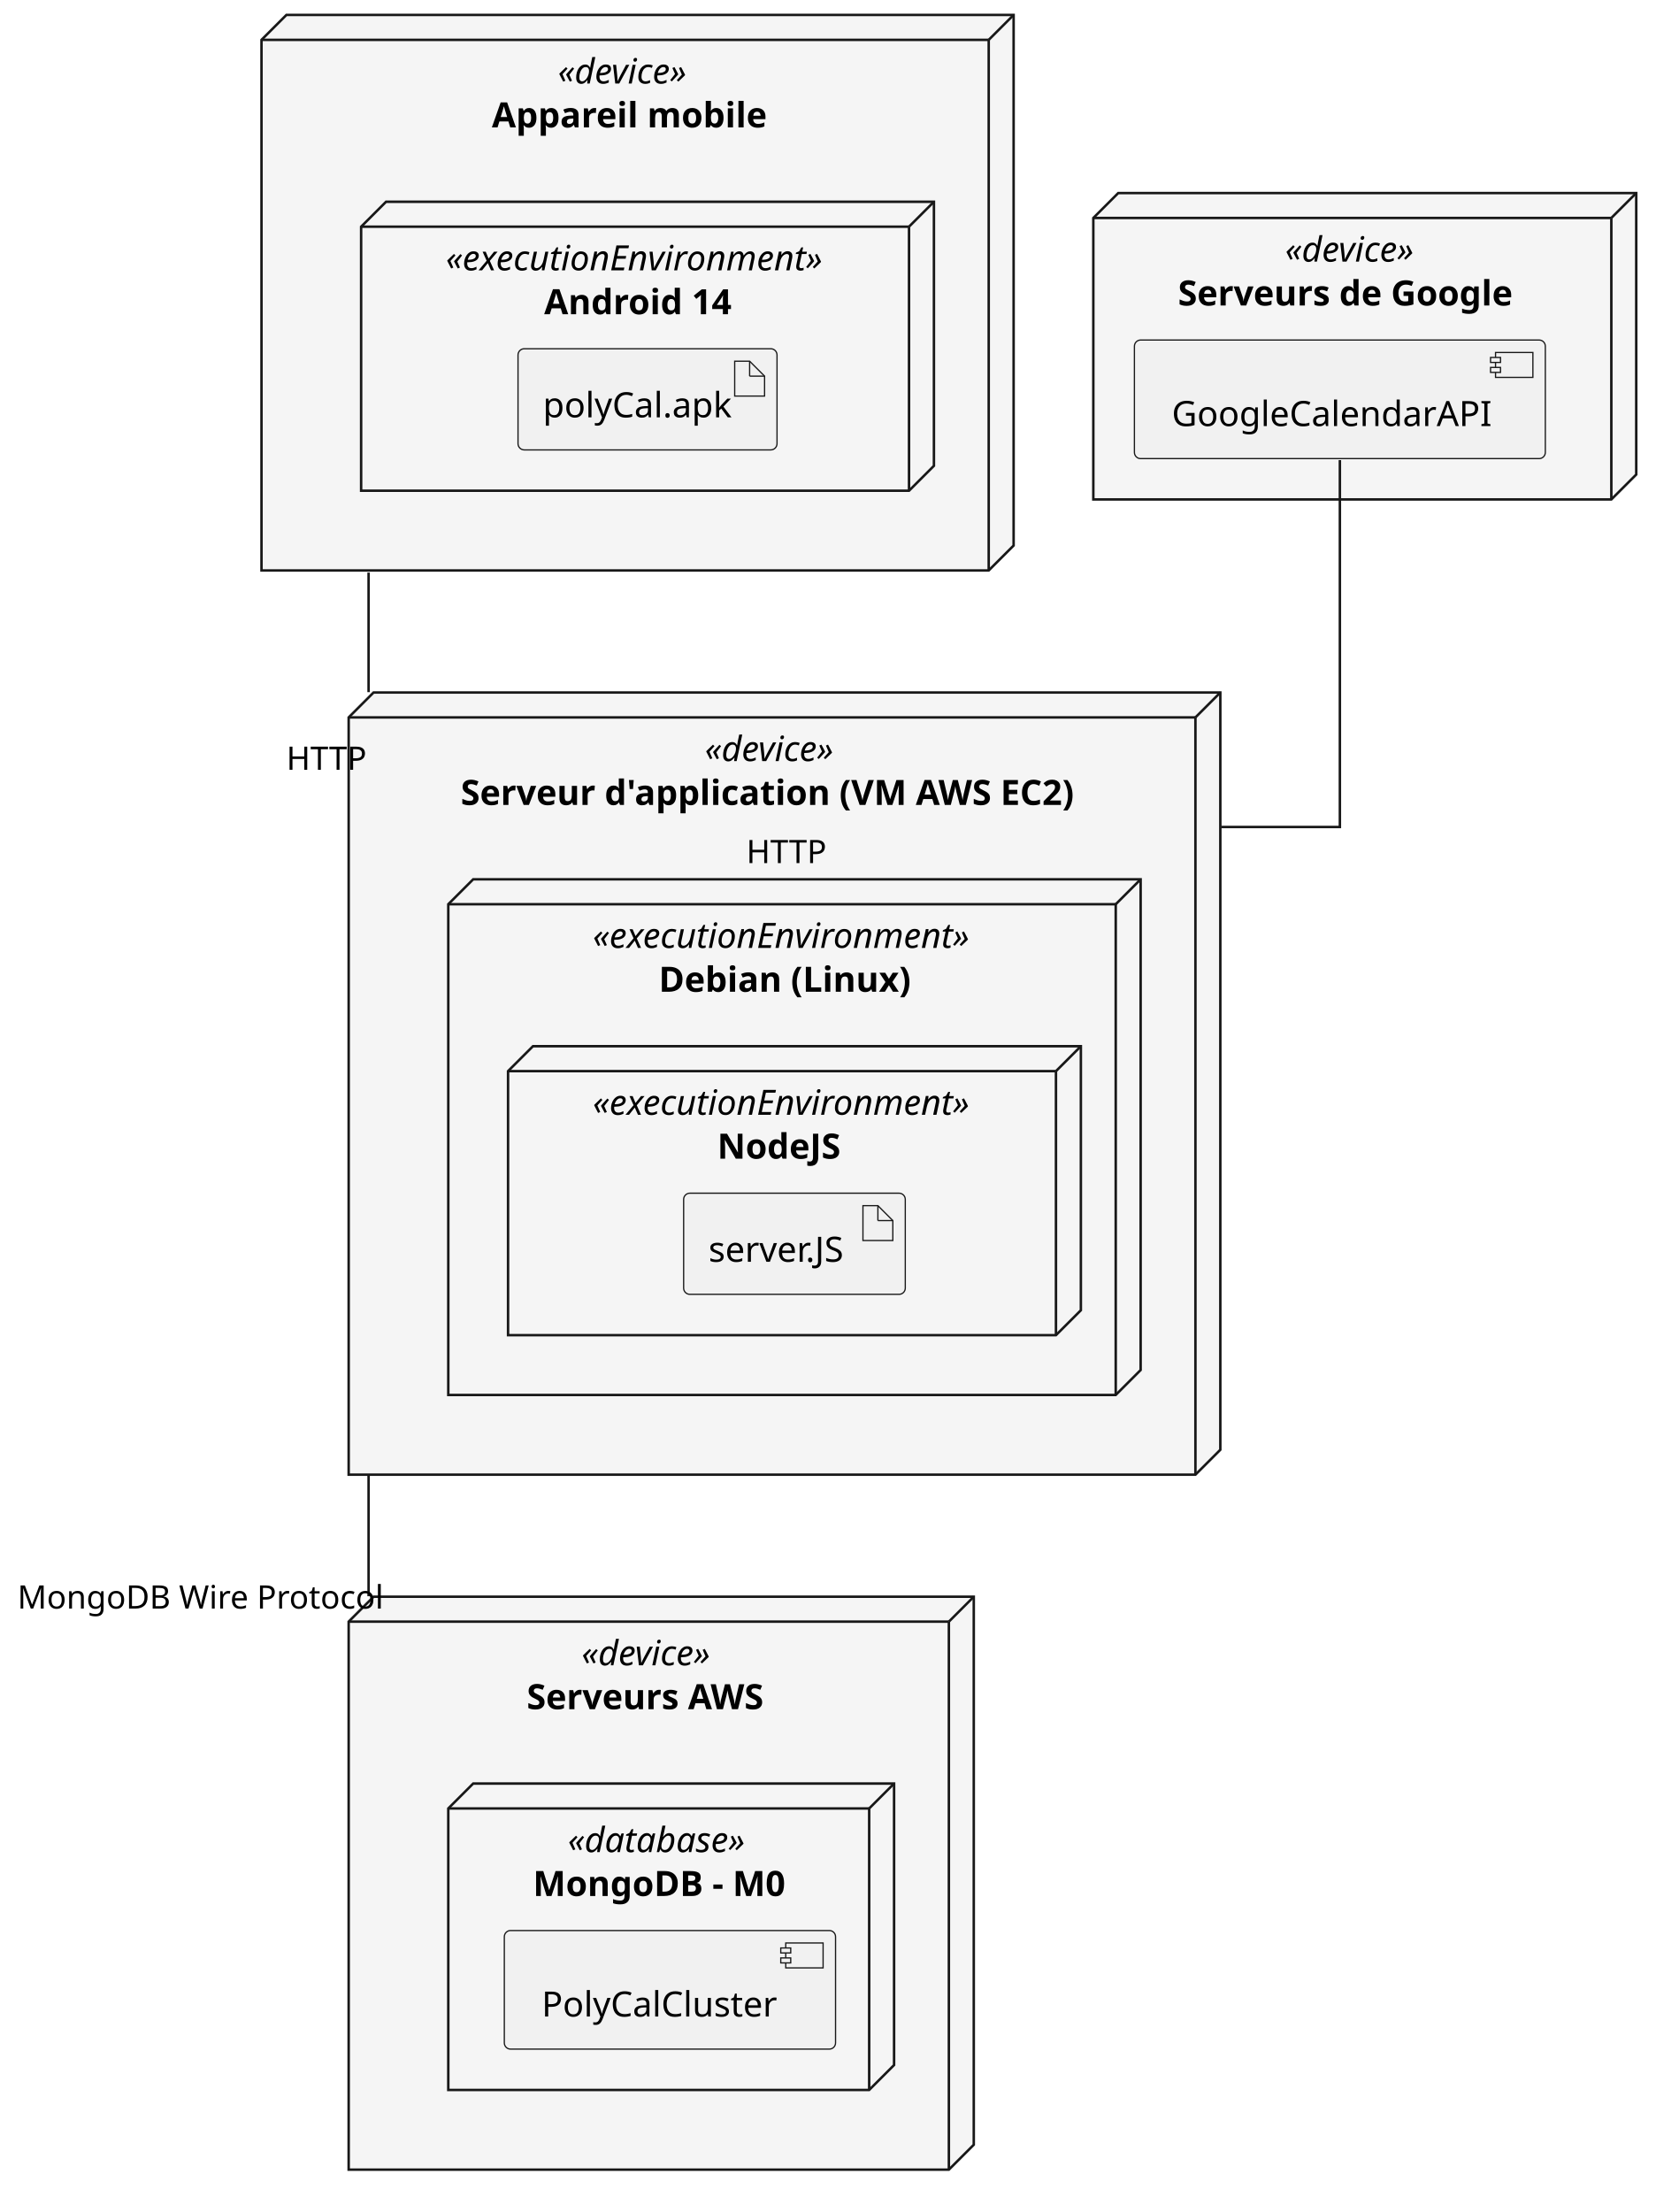
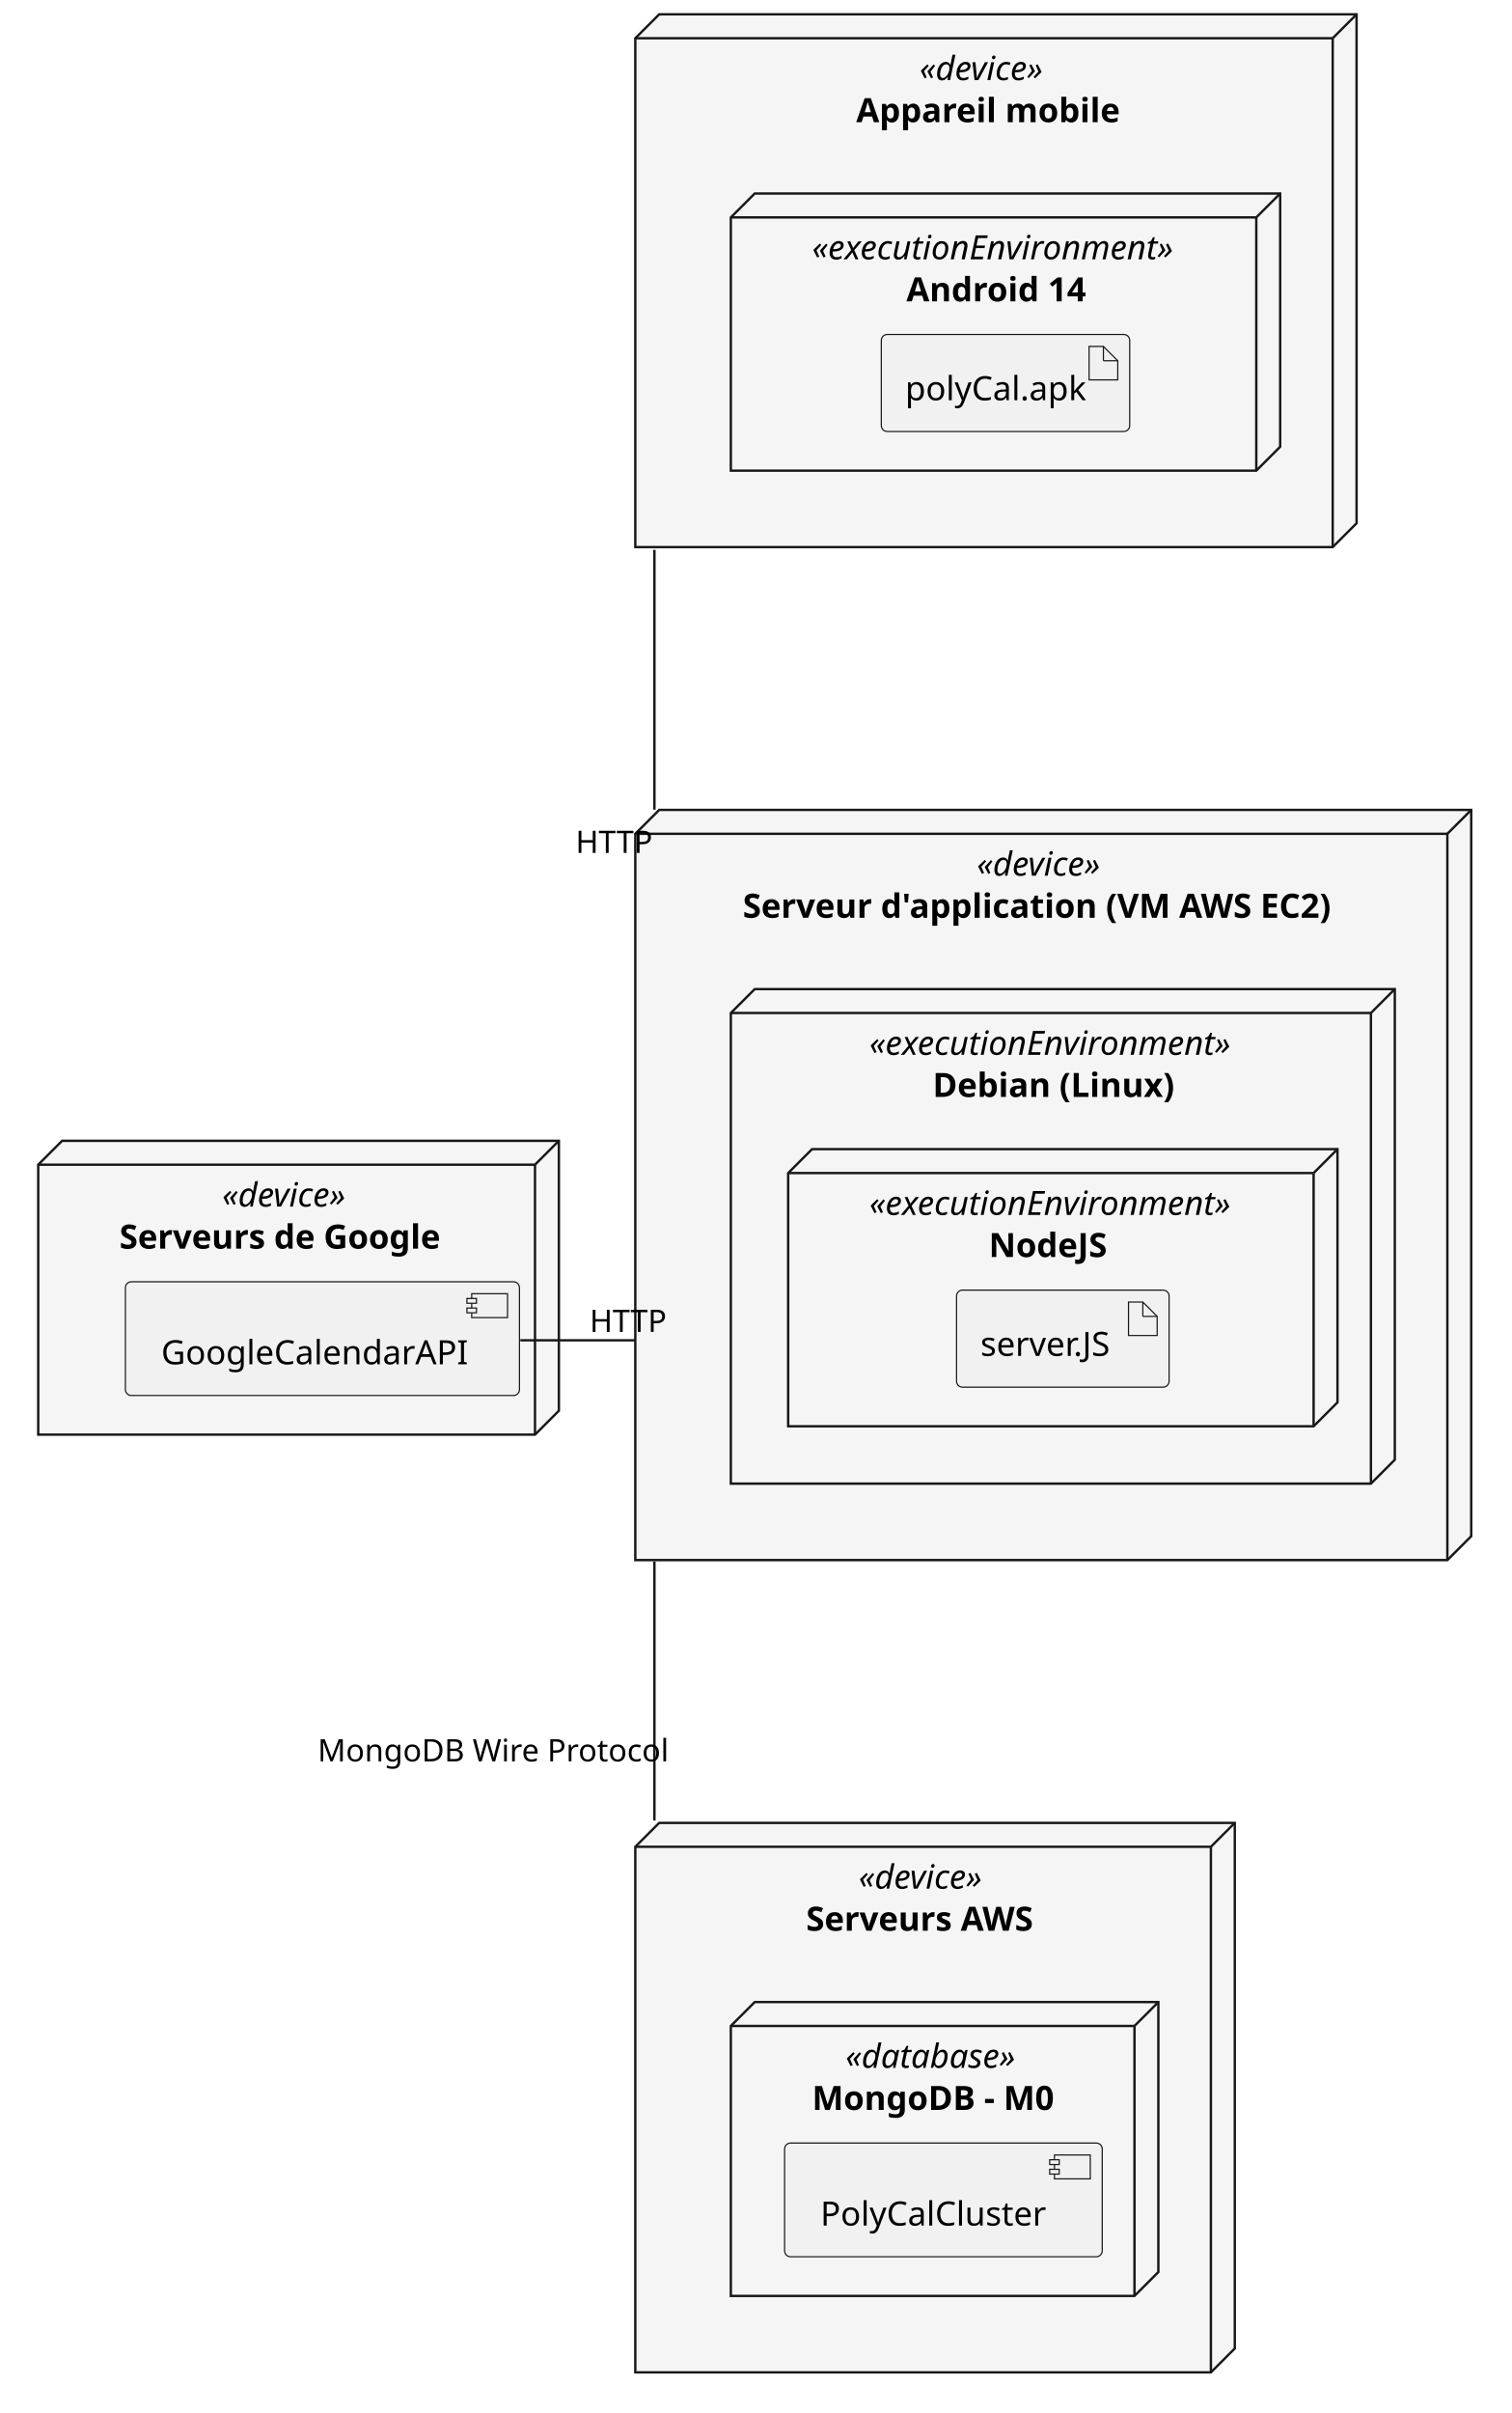
- <svg xmlns="http://www.w3.org/2000/svg" contentStyleType="text/css" height="888px" preserveAspectRatio="none" style="width:674px;height:888px;" version="1.1" viewBox="0 0 674 888" width="674px" zoomAndPan="magnify">
+ <svg xmlns="http://www.w3.org/2000/svg" contentStyleType="text/css" height="1010px" preserveAspectRatio="none" style="width:633px;height:1010px;" version="1.1" viewBox="0 0 633 1010" width="633px" zoomAndPan="magnify">
  <defs />
  <g>
    <g id="cluster_androidDevice">
-       <polygon fill="#F5F5F5" points="105,16,115,6,407,6,407,219,397,229,105,229,105,16" style="stroke:#181818;stroke-width:1.0;" />
-       <line style="stroke:#181818;stroke-width:1.0;" x1="397" x2="407" y1="16" y2="6" />
-       <line style="stroke:#181818;stroke-width:1.0;" x1="105" x2="397" y1="16" y2="16" />
-       <line style="stroke:#181818;stroke-width:1.0;" x1="397" x2="397" y1="16" y2="229" />
-       <text fill="#000000" font-family="sans-serif" font-size="14" font-style="italic" lengthAdjust="spacing" textLength="56" x="224" y="33.533">«device»</text>
-       <text fill="#000000" font-family="sans-serif" font-size="14" font-weight="bold" lengthAdjust="spacing" textLength="109" x="197.5" y="51.143">Appareil mobile</text>
+       <polygon fill="#F5F5F5" points="266,16,276,6,568,6,568,219,558,229,266,229,266,16" style="stroke:#181818;stroke-width:1.0;" />
+       <line style="stroke:#181818;stroke-width:1.0;" x1="558" x2="568" y1="16" y2="6" />
+       <line style="stroke:#181818;stroke-width:1.0;" x1="266" x2="558" y1="16" y2="16" />
+       <line style="stroke:#181818;stroke-width:1.0;" x1="558" x2="558" y1="16" y2="229" />
+       <text fill="#000000" font-family="sans-serif" font-size="14" font-style="italic" lengthAdjust="spacing" textLength="56" x="385" y="33.533">«device»</text>
+       <text fill="#000000" font-family="sans-serif" font-size="14" font-weight="bold" lengthAdjust="spacing" textLength="109" x="358.5" y="51.143">Appareil mobile</text>
    </g>
    <g id="cluster_Android 14">
-       <polygon fill="#F5F5F5" points="145,91,155,81,375,81,375,187,365,197,145,197,145,91" style="stroke:#181818;stroke-width:1.0;" />
-       <line style="stroke:#181818;stroke-width:1.0;" x1="365" x2="375" y1="91" y2="81" />
-       <line style="stroke:#181818;stroke-width:1.0;" x1="145" x2="365" y1="91" y2="91" />
-       <line style="stroke:#181818;stroke-width:1.0;" x1="365" x2="365" y1="91" y2="197" />
-       <text fill="#000000" font-family="sans-serif" font-size="14" font-style="italic" lengthAdjust="spacing" textLength="154" x="179" y="108.533">«executionEnvironment»</text>
-       <text fill="#000000" font-family="sans-serif" font-size="14" font-weight="bold" lengthAdjust="spacing" textLength="75" x="218.5" y="126.143">Android 14</text>
+       <polygon fill="#F5F5F5" points="306,91,316,81,536,81,536,187,526,197,306,197,306,91" style="stroke:#181818;stroke-width:1.0;" />
+       <line style="stroke:#181818;stroke-width:1.0;" x1="526" x2="536" y1="91" y2="81" />
+       <line style="stroke:#181818;stroke-width:1.0;" x1="306" x2="526" y1="91" y2="91" />
+       <line style="stroke:#181818;stroke-width:1.0;" x1="526" x2="526" y1="91" y2="197" />
+       <text fill="#000000" font-family="sans-serif" font-size="14" font-style="italic" lengthAdjust="spacing" textLength="154" x="340" y="108.533">«executionEnvironment»</text>
+       <text fill="#000000" font-family="sans-serif" font-size="14" font-weight="bold" lengthAdjust="spacing" textLength="75" x="379.5" y="126.143">Android 14</text>
    </g>
    <g id="cluster_backend">
-       <polygon fill="#F5F5F5" points="140,288,150,278,490,278,490,582,480,592,140,592,140,288" style="stroke:#181818;stroke-width:1.0;" />
-       <line style="stroke:#181818;stroke-width:1.0;" x1="480" x2="490" y1="288" y2="278" />
-       <line style="stroke:#181818;stroke-width:1.0;" x1="140" x2="480" y1="288" y2="288" />
-       <line style="stroke:#181818;stroke-width:1.0;" x1="480" x2="480" y1="288" y2="592" />
-       <text fill="#000000" font-family="sans-serif" font-size="14" font-style="italic" lengthAdjust="spacing" textLength="56" x="283" y="305.533">«device»</text>
-       <text fill="#000000" font-family="sans-serif" font-size="14" font-weight="bold" lengthAdjust="spacing" textLength="252" x="185" y="323.143">Serveur d'application (VM AWS EC2)</text>
+       <polygon fill="#F5F5F5" points="266,349,276,339,616,339,616,643,606,653,266,653,266,349" style="stroke:#181818;stroke-width:1.0;" />
+       <line style="stroke:#181818;stroke-width:1.0;" x1="606" x2="616" y1="349" y2="339" />
+       <line style="stroke:#181818;stroke-width:1.0;" x1="266" x2="606" y1="349" y2="349" />
+       <line style="stroke:#181818;stroke-width:1.0;" x1="606" x2="606" y1="349" y2="653" />
+       <text fill="#000000" font-family="sans-serif" font-size="14" font-style="italic" lengthAdjust="spacing" textLength="56" x="409" y="366.533">«device»</text>
+       <text fill="#000000" font-family="sans-serif" font-size="14" font-weight="bold" lengthAdjust="spacing" textLength="252" x="311" y="384.143">Serveur d'application (VM AWS EC2)</text>
    </g>
    <g id="cluster_Debian (Linux)">
-       <polygon fill="#F5F5F5" points="180,363,190,353,458,353,458,550,448,560,180,560,180,363" style="stroke:#181818;stroke-width:1.0;" />
-       <line style="stroke:#181818;stroke-width:1.0;" x1="448" x2="458" y1="363" y2="353" />
-       <line style="stroke:#181818;stroke-width:1.0;" x1="180" x2="448" y1="363" y2="363" />
-       <line style="stroke:#181818;stroke-width:1.0;" x1="448" x2="448" y1="363" y2="560" />
-       <text fill="#000000" font-family="sans-serif" font-size="14" font-style="italic" lengthAdjust="spacing" textLength="154" x="238" y="380.533">«executionEnvironment»</text>
-       <text fill="#000000" font-family="sans-serif" font-size="14" font-weight="bold" lengthAdjust="spacing" textLength="101" x="264.5" y="398.143">Debian (Linux)</text>
+       <polygon fill="#F5F5F5" points="306,424,316,414,584,414,584,611,574,621,306,621,306,424" style="stroke:#181818;stroke-width:1.0;" />
+       <line style="stroke:#181818;stroke-width:1.0;" x1="574" x2="584" y1="424" y2="414" />
+       <line style="stroke:#181818;stroke-width:1.0;" x1="306" x2="574" y1="424" y2="424" />
+       <line style="stroke:#181818;stroke-width:1.0;" x1="574" x2="574" y1="424" y2="621" />
+       <text fill="#000000" font-family="sans-serif" font-size="14" font-style="italic" lengthAdjust="spacing" textLength="154" x="364" y="441.533">«executionEnvironment»</text>
+       <text fill="#000000" font-family="sans-serif" font-size="14" font-weight="bold" lengthAdjust="spacing" textLength="101" x="390.5" y="459.143">Debian (Linux)</text>
    </g>
    <g id="cluster_NodeJS">
-       <polygon fill="#F5F5F5" points="204,430,214,420,434,420,434,526,424,536,204,536,204,430" style="stroke:#181818;stroke-width:1.0;" />
-       <line style="stroke:#181818;stroke-width:1.0;" x1="424" x2="434" y1="430" y2="420" />
-       <line style="stroke:#181818;stroke-width:1.0;" x1="204" x2="424" y1="430" y2="430" />
-       <line style="stroke:#181818;stroke-width:1.0;" x1="424" x2="424" y1="430" y2="536" />
-       <text fill="#000000" font-family="sans-serif" font-size="14" font-style="italic" lengthAdjust="spacing" textLength="154" x="238" y="447.533">«executionEnvironment»</text>
-       <text fill="#000000" font-family="sans-serif" font-size="14" font-weight="bold" lengthAdjust="spacing" textLength="54" x="288" y="465.143">NodeJS</text>
+       <polygon fill="#F5F5F5" points="330,491,340,481,560,481,560,587,550,597,330,597,330,491" style="stroke:#181818;stroke-width:1.0;" />
+       <line style="stroke:#181818;stroke-width:1.0;" x1="550" x2="560" y1="491" y2="481" />
+       <line style="stroke:#181818;stroke-width:1.0;" x1="330" x2="550" y1="491" y2="491" />
+       <line style="stroke:#181818;stroke-width:1.0;" x1="550" x2="550" y1="491" y2="597" />
+       <text fill="#000000" font-family="sans-serif" font-size="14" font-style="italic" lengthAdjust="spacing" textLength="154" x="364" y="508.533">«executionEnvironment»</text>
+       <text fill="#000000" font-family="sans-serif" font-size="14" font-weight="bold" lengthAdjust="spacing" textLength="54" x="414" y="526.143">NodeJS</text>
    </g>
    <g id="cluster_Serveurs de Google">
-       <polygon fill="#F5F5F5" points="439,87.5,449,77.5,657,77.5,657,190.5,647,200.5,439,200.5,439,87.5" style="stroke:#181818;stroke-width:1.0;" />
-       <line style="stroke:#181818;stroke-width:1.0;" x1="647" x2="657" y1="87.5" y2="77.5" />
-       <line style="stroke:#181818;stroke-width:1.0;" x1="439" x2="647" y1="87.5" y2="87.5" />
-       <line style="stroke:#181818;stroke-width:1.0;" x1="647" x2="647" y1="87.5" y2="200.5" />
-       <text fill="#000000" font-family="sans-serif" font-size="14" font-style="italic" lengthAdjust="spacing" textLength="56" x="516" y="105.033">«device»</text>
-       <text fill="#000000" font-family="sans-serif" font-size="14" font-weight="bold" lengthAdjust="spacing" textLength="142" x="473" y="122.643">Serveurs de Google</text>
+       <polygon fill="#F5F5F5" points="16,487.5,26,477.5,234,477.5,234,590.5,224,600.5,16,600.5,16,487.5" style="stroke:#181818;stroke-width:1.0;" />
+       <line style="stroke:#181818;stroke-width:1.0;" x1="224" x2="234" y1="487.5" y2="477.5" />
+       <line style="stroke:#181818;stroke-width:1.0;" x1="16" x2="224" y1="487.5" y2="487.5" />
+       <line style="stroke:#181818;stroke-width:1.0;" x1="224" x2="224" y1="487.5" y2="600.5" />
+       <text fill="#000000" font-family="sans-serif" font-size="14" font-style="italic" lengthAdjust="spacing" textLength="56" x="93" y="505.033">«device»</text>
+       <text fill="#000000" font-family="sans-serif" font-size="14" font-weight="bold" lengthAdjust="spacing" textLength="142" x="50" y="522.643">Serveurs de Google</text>
    </g>
    <g id="cluster_vehic">
-       <polygon fill="#F5F5F5" points="140,651,150,641,391,641,391,861,381,871,140,871,140,651" style="stroke:#181818;stroke-width:1.0;" />
-       <line style="stroke:#181818;stroke-width:1.0;" x1="381" x2="391" y1="651" y2="641" />
-       <line style="stroke:#181818;stroke-width:1.0;" x1="140" x2="381" y1="651" y2="651" />
-       <line style="stroke:#181818;stroke-width:1.0;" x1="381" x2="381" y1="651" y2="871" />
-       <text fill="#000000" font-family="sans-serif" font-size="14" font-style="italic" lengthAdjust="spacing" textLength="56" x="233.5" y="668.533">«device»</text>
-       <text fill="#000000" font-family="sans-serif" font-size="14" font-weight="bold" lengthAdjust="spacing" textLength="100" x="211.5" y="686.143">Serveurs AWS</text>
+       <polygon fill="#F5F5F5" points="266,773,276,763,517,763,517,983,507,993,266,993,266,773" style="stroke:#181818;stroke-width:1.0;" />
+       <line style="stroke:#181818;stroke-width:1.0;" x1="507" x2="517" y1="773" y2="763" />
+       <line style="stroke:#181818;stroke-width:1.0;" x1="266" x2="507" y1="773" y2="773" />
+       <line style="stroke:#181818;stroke-width:1.0;" x1="507" x2="507" y1="773" y2="993" />
+       <text fill="#000000" font-family="sans-serif" font-size="14" font-style="italic" lengthAdjust="spacing" textLength="56" x="359.5" y="790.533">«device»</text>
+       <text fill="#000000" font-family="sans-serif" font-size="14" font-weight="bold" lengthAdjust="spacing" textLength="100" x="337.5" y="808.143">Serveurs AWS</text>
    </g>
    <g id="cluster_MongoDB - M0">
-       <polygon fill="#F5F5F5" points="180,726,190,716,359,716,359,829,349,839,180,839,180,726" style="stroke:#181818;stroke-width:1.0;" />
-       <line style="stroke:#181818;stroke-width:1.0;" x1="349" x2="359" y1="726" y2="716" />
-       <line style="stroke:#181818;stroke-width:1.0;" x1="180" x2="349" y1="726" y2="726" />
-       <line style="stroke:#181818;stroke-width:1.0;" x1="349" x2="349" y1="726" y2="839" />
-       <text fill="#000000" font-family="sans-serif" font-size="14" font-style="italic" lengthAdjust="spacing" textLength="75" x="228" y="743.533">«database»</text>
-       <text fill="#000000" font-family="sans-serif" font-size="14" font-weight="bold" lengthAdjust="spacing" textLength="103" x="214" y="761.143">MongoDB - M0</text>
+       <polygon fill="#F5F5F5" points="306,848,316,838,485,838,485,951,475,961,306,961,306,848" style="stroke:#181818;stroke-width:1.0;" />
+       <line style="stroke:#181818;stroke-width:1.0;" x1="475" x2="485" y1="848" y2="838" />
+       <line style="stroke:#181818;stroke-width:1.0;" x1="306" x2="475" y1="848" y2="848" />
+       <line style="stroke:#181818;stroke-width:1.0;" x1="475" x2="475" y1="848" y2="961" />
+       <text fill="#000000" font-family="sans-serif" font-size="14" font-style="italic" lengthAdjust="spacing" textLength="75" x="354" y="865.533">«database»</text>
+       <text fill="#000000" font-family="sans-serif" font-size="14" font-weight="bold" lengthAdjust="spacing" textLength="103" x="340" y="883.143">MongoDB - M0</text>
    </g>
    <g id="elem_polyCal.apk">
-       <rect fill="#F1F1F1" height="40.609" rx="2.5" ry="2.5" style="stroke:#181818;stroke-width:0.5;" width="104" x="208" y="140" />
-       <polygon fill="#F1F1F1" points="295,145,295,159,307,159,307,151,301,145,295,145" style="stroke:#181818;stroke-width:0.5;" />
-       <line style="stroke:#181818;stroke-width:0.5;" x1="301" x2="301" y1="145" y2="151" />
-       <line style="stroke:#181818;stroke-width:0.5;" x1="307" x2="301" y1="151" y2="151" />
-       <text fill="#000000" font-family="sans-serif" font-size="14" lengthAdjust="spacing" textLength="74" x="218" y="167.533">polyCal.apk</text>
+       <rect fill="#F1F1F1" height="40.609" rx="2.5" ry="2.5" style="stroke:#181818;stroke-width:0.5;" width="104" x="369" y="140" />
+       <polygon fill="#F1F1F1" points="456,145,456,159,468,159,468,151,462,145,456,145" style="stroke:#181818;stroke-width:0.5;" />
+       <line style="stroke:#181818;stroke-width:0.5;" x1="462" x2="462" y1="145" y2="151" />
+       <line style="stroke:#181818;stroke-width:0.5;" x1="468" x2="462" y1="151" y2="151" />
+       <text fill="#000000" font-family="sans-serif" font-size="14" lengthAdjust="spacing" textLength="74" x="379" y="167.533">polyCal.apk</text>
    </g>
    <g id="elem_server.JS">
-       <rect fill="#F1F1F1" height="40.609" rx="2.5" ry="2.5" style="stroke:#181818;stroke-width:0.5;" width="89" x="274.5" y="479" />
-       <polygon fill="#F1F1F1" points="346.5,484,346.5,498,358.5,498,358.5,490,352.5,484,346.5,484" style="stroke:#181818;stroke-width:0.5;" />
-       <line style="stroke:#181818;stroke-width:0.5;" x1="352.5" x2="352.5" y1="484" y2="490" />
-       <line style="stroke:#181818;stroke-width:0.5;" x1="358.5" x2="352.5" y1="490" y2="490" />
-       <text fill="#000000" font-family="sans-serif" font-size="14" lengthAdjust="spacing" textLength="59" x="284.5" y="506.533">server.JS</text>
+       <rect fill="#F1F1F1" height="40.609" rx="2.5" ry="2.5" style="stroke:#181818;stroke-width:0.5;" width="89" x="400.5" y="540" />
+       <polygon fill="#F1F1F1" points="472.5,545,472.5,559,484.5,559,484.5,551,478.5,545,472.5,545" style="stroke:#181818;stroke-width:0.5;" />
+       <line style="stroke:#181818;stroke-width:0.5;" x1="478.5" x2="478.5" y1="545" y2="551" />
+       <line style="stroke:#181818;stroke-width:0.5;" x1="484.5" x2="478.5" y1="551" y2="551" />
+       <text fill="#000000" font-family="sans-serif" font-size="14" lengthAdjust="spacing" textLength="59" x="410.5" y="567.533">server.JS</text>
    </g>
    <g id="elem_gcal">
-       <rect fill="#F1F1F1" height="47.609" rx="2.5" ry="2.5" style="stroke:#181818;stroke-width:0.5;" width="165" x="455.5" y="136.5" />
-       <rect fill="#F1F1F1" height="10" style="stroke:#181818;stroke-width:0.5;" width="15" x="600.5" y="141.5" />
-       <rect fill="#F1F1F1" height="2" style="stroke:#181818;stroke-width:0.5;" width="4" x="598.5" y="143.5" />
-       <rect fill="#F1F1F1" height="2" style="stroke:#181818;stroke-width:0.5;" width="4" x="598.5" y="147.5" />
-       <text fill="#000000" font-family="sans-serif" font-size="14" lengthAdjust="spacing" textLength="125" x="470.5" y="171.033">GoogleCalendarAPI</text>
+       <rect fill="#F1F1F1" height="47.609" rx="2.5" ry="2.5" style="stroke:#181818;stroke-width:0.5;" width="165" x="52.5" y="536.5" />
+       <rect fill="#F1F1F1" height="10" style="stroke:#181818;stroke-width:0.5;" width="15" x="197.5" y="541.5" />
+       <rect fill="#F1F1F1" height="2" style="stroke:#181818;stroke-width:0.5;" width="4" x="195.5" y="543.5" />
+       <rect fill="#F1F1F1" height="2" style="stroke:#181818;stroke-width:0.5;" width="4" x="195.5" y="547.5" />
+       <text fill="#000000" font-family="sans-serif" font-size="14" lengthAdjust="spacing" textLength="125" x="67.5" y="571.033">GoogleCalendarAPI</text>
    </g>
    <g id="elem_PolyCalCluster">
-       <rect fill="#F1F1F1" height="47.609" rx="2.5" ry="2.5" style="stroke:#181818;stroke-width:0.5;" width="133" x="202.5" y="775" />
-       <rect fill="#F1F1F1" height="10" style="stroke:#181818;stroke-width:0.5;" width="15" x="315.5" y="780" />
-       <rect fill="#F1F1F1" height="2" style="stroke:#181818;stroke-width:0.5;" width="4" x="313.5" y="782" />
-       <rect fill="#F1F1F1" height="2" style="stroke:#181818;stroke-width:0.5;" width="4" x="313.5" y="786" />
-       <text fill="#000000" font-family="sans-serif" font-size="14" lengthAdjust="spacing" textLength="93" x="217.5" y="809.533">PolyCalCluster</text>
+       <rect fill="#F1F1F1" height="47.609" rx="2.5" ry="2.5" style="stroke:#181818;stroke-width:0.5;" width="133" x="328.5" y="897" />
+       <rect fill="#F1F1F1" height="10" style="stroke:#181818;stroke-width:0.5;" width="15" x="441.5" y="902" />
+       <rect fill="#F1F1F1" height="2" style="stroke:#181818;stroke-width:0.5;" width="4" x="439.5" y="904" />
+       <rect fill="#F1F1F1" height="2" style="stroke:#181818;stroke-width:0.5;" width="4" x="439.5" y="908" />
+       <text fill="#000000" font-family="sans-serif" font-size="14" lengthAdjust="spacing" textLength="93" x="343.5" y="931.533">PolyCalCluster</text>
+     </g>
+     <g id="link_androidDevice_backend">
+       <path d="M274,230.154 C274,230.736 274,231.32 274,231.906 C274,233.079 274,234.262 274,235.455 C274,237.841 274,240.267 274,242.73 C274,247.655 274,252.729 274,257.93 C274,268.33 274,279.239 274,290.485 C274,301.732 274,313.316 274,325.069 C274,328.007 274,330.956 274,333.913 C274,335.391 274,336.872 274,338.354 C274,338.539 274,338.724 274,338.909 " fill="none" id="androidDevice-backend" style="stroke:#181818;stroke-width:1.0;" />
+       <text fill="#000000" font-family="sans-serif" font-size="13" lengthAdjust="spacing" textLength="32" x="241" y="357.005">HTTP</text>
+     </g>
+     <g id="link_gcal_backend">
+       <path d="M217.86,561 C232.28,561 245.903,561 256.116,561 C258.67,561 261.01,561 263.097,561 C263.618,561 264.124,561 264.613,561 C264.858,561 265.098,561 265.335,561 C265.453,561 265.57,561 265.686,561 C265.744,561 265.802,561 265.859,561 " fill="none" id="gcal-backend" style="stroke:#181818;stroke-width:1.0;" />
+       <text fill="#000000" font-family="sans-serif" font-size="13" lengthAdjust="spacing" textLength="32" x="246.89" y="557.495">HTTP</text>
    </g>
    <g id="link_backend_vehic">
-       <path d="M148,592.118 C148,592.638 148,593.159 148,593.681 C148,594.726 148,595.774 148,596.827 C148,605.248 148,613.922 148,622.722 C148,627.122 148,631.553 148,636 C148,637.112 148,638.225 148,639.339 C148,639.617 148,639.895 148,640.174 C148,640.313 148,640.452 148,640.592 C148,640.661 148,640.731 148,640.801 " fill="none" id="backend-vehic" style="stroke:#181818;stroke-width:1.0;" />
-       <text fill="#000000" font-family="sans-serif" font-size="13" lengthAdjust="spacing" textLength="140" x="7" y="645.755">MongoDB Wire Protocol</text>
-     </g>
-     <g id="link_androidDevice_backend">
-       <path d="M148,229.858 C148,231.984 148,234.144 148,236.334 C148,245.096 148,254.35 148,263.94 C148,266.338 148,268.757 148,271.194 C148,272.413 148,273.636 148,274.864 C148,275.478 148,276.093 148,276.709 C148,277.017 148,277.325 148,277.634 C148,277.711 148,277.788 148,277.865 " fill="none" id="androidDevice-backend" style="stroke:#181818;stroke-width:1.0;" />
-       <text fill="#000000" font-family="sans-serif" font-size="13" lengthAdjust="spacing" textLength="32" x="115" y="309.025">HTTP</text>
-     </g>
-     <g id="link_gcal_backend">
-       <path d="M538,184.71 C538,231.98 538,332 538,332 C538,332 519.453,332 491.633,332 C491.198,332 490.761,332 490.322,332 " fill="none" id="gcal-backend" style="stroke:#181818;stroke-width:1.0;" />
-       <text fill="#000000" font-family="sans-serif" font-size="13" lengthAdjust="spacing" textLength="32" x="299.68" y="346.495">HTTP</text>
+       <path d="M274,653.625 C274,654.221 274,654.819 274,655.418 C274,657.817 274,660.241 274,662.689 C274,667.586 274,672.577 274,677.645 C274,697.917 274,719.408 274,740.895 C274,746.267 274,751.639 274,756.991 C274,758.329 274,759.666 274,761.001 C274,761.335 274,761.669 274,762.003 " fill="none" id="backend-vehic" style="stroke:#181818;stroke-width:1.0;" />
+       <text fill="#000000" font-family="sans-serif" font-size="13" lengthAdjust="spacing" textLength="140" x="133" y="737.255">MongoDB Wire Protocol</text>
    </g>
  </g>
</svg>
